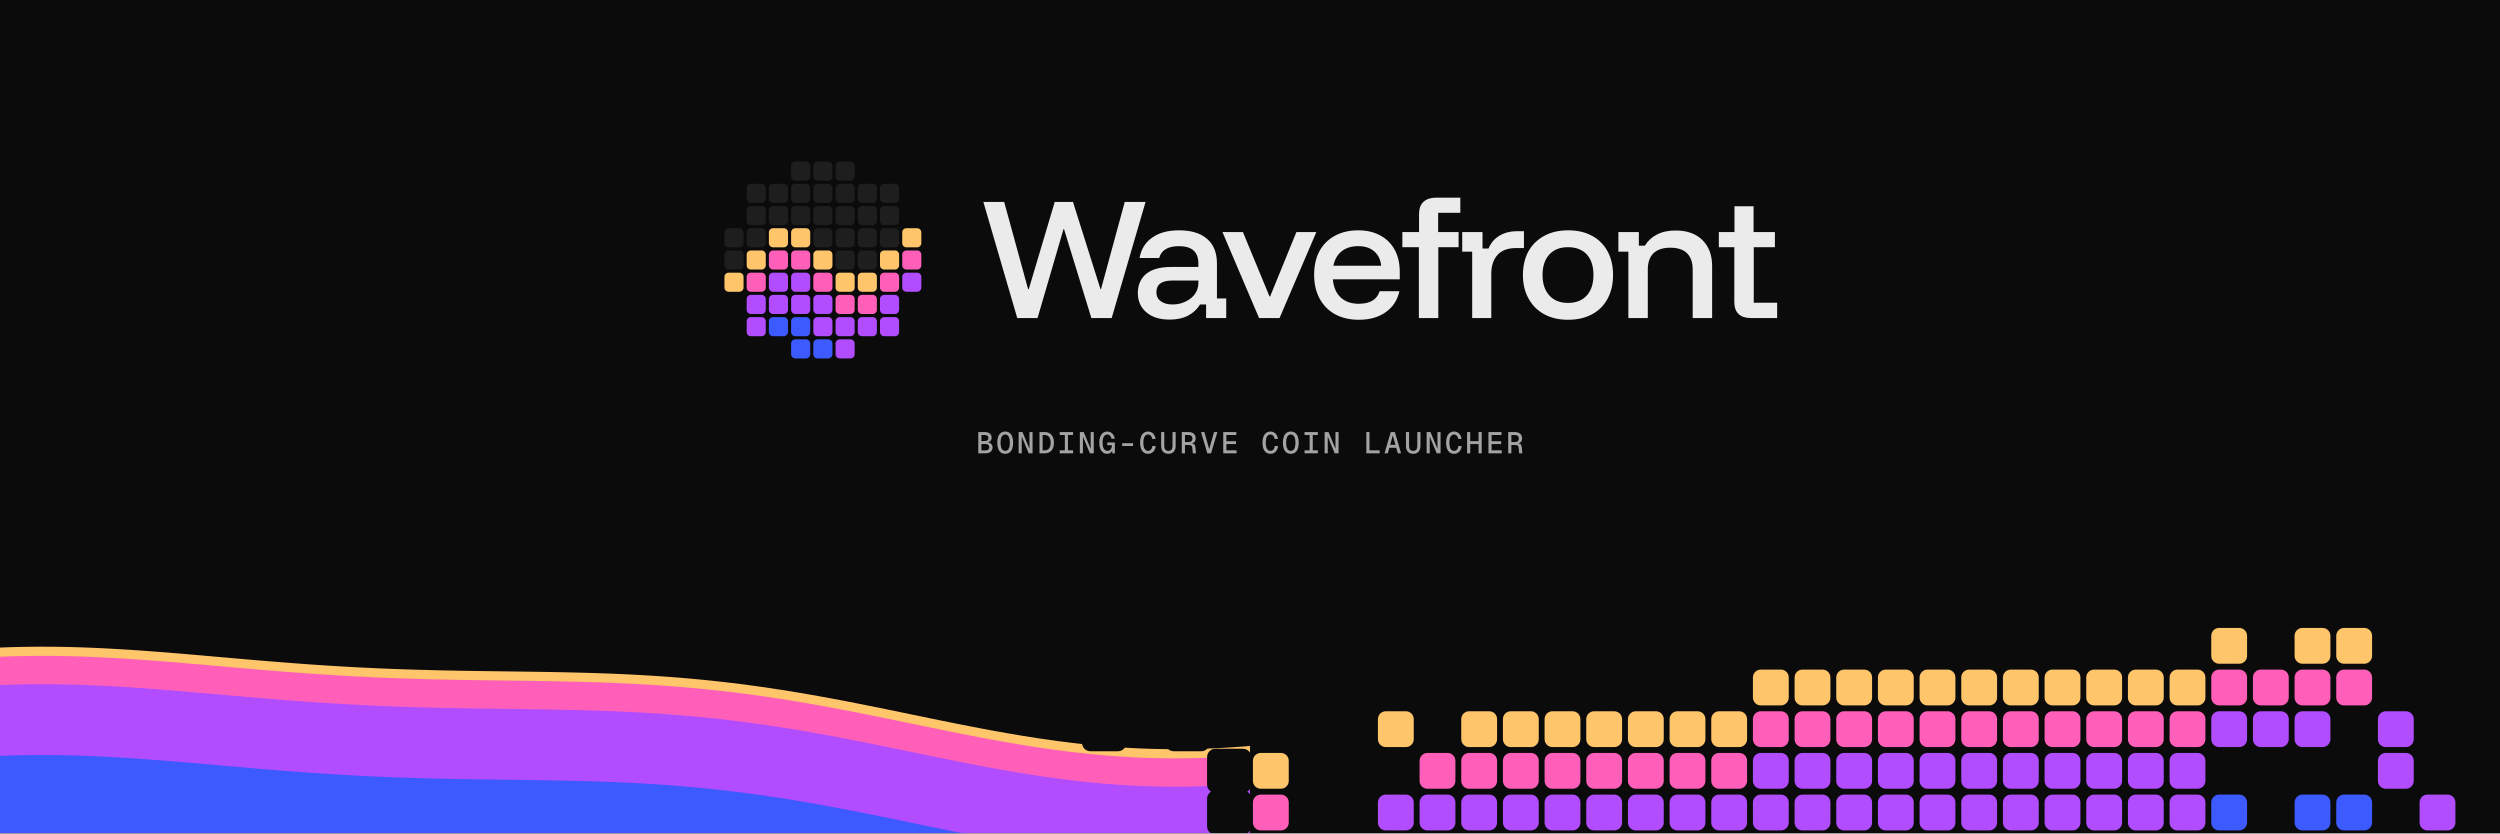
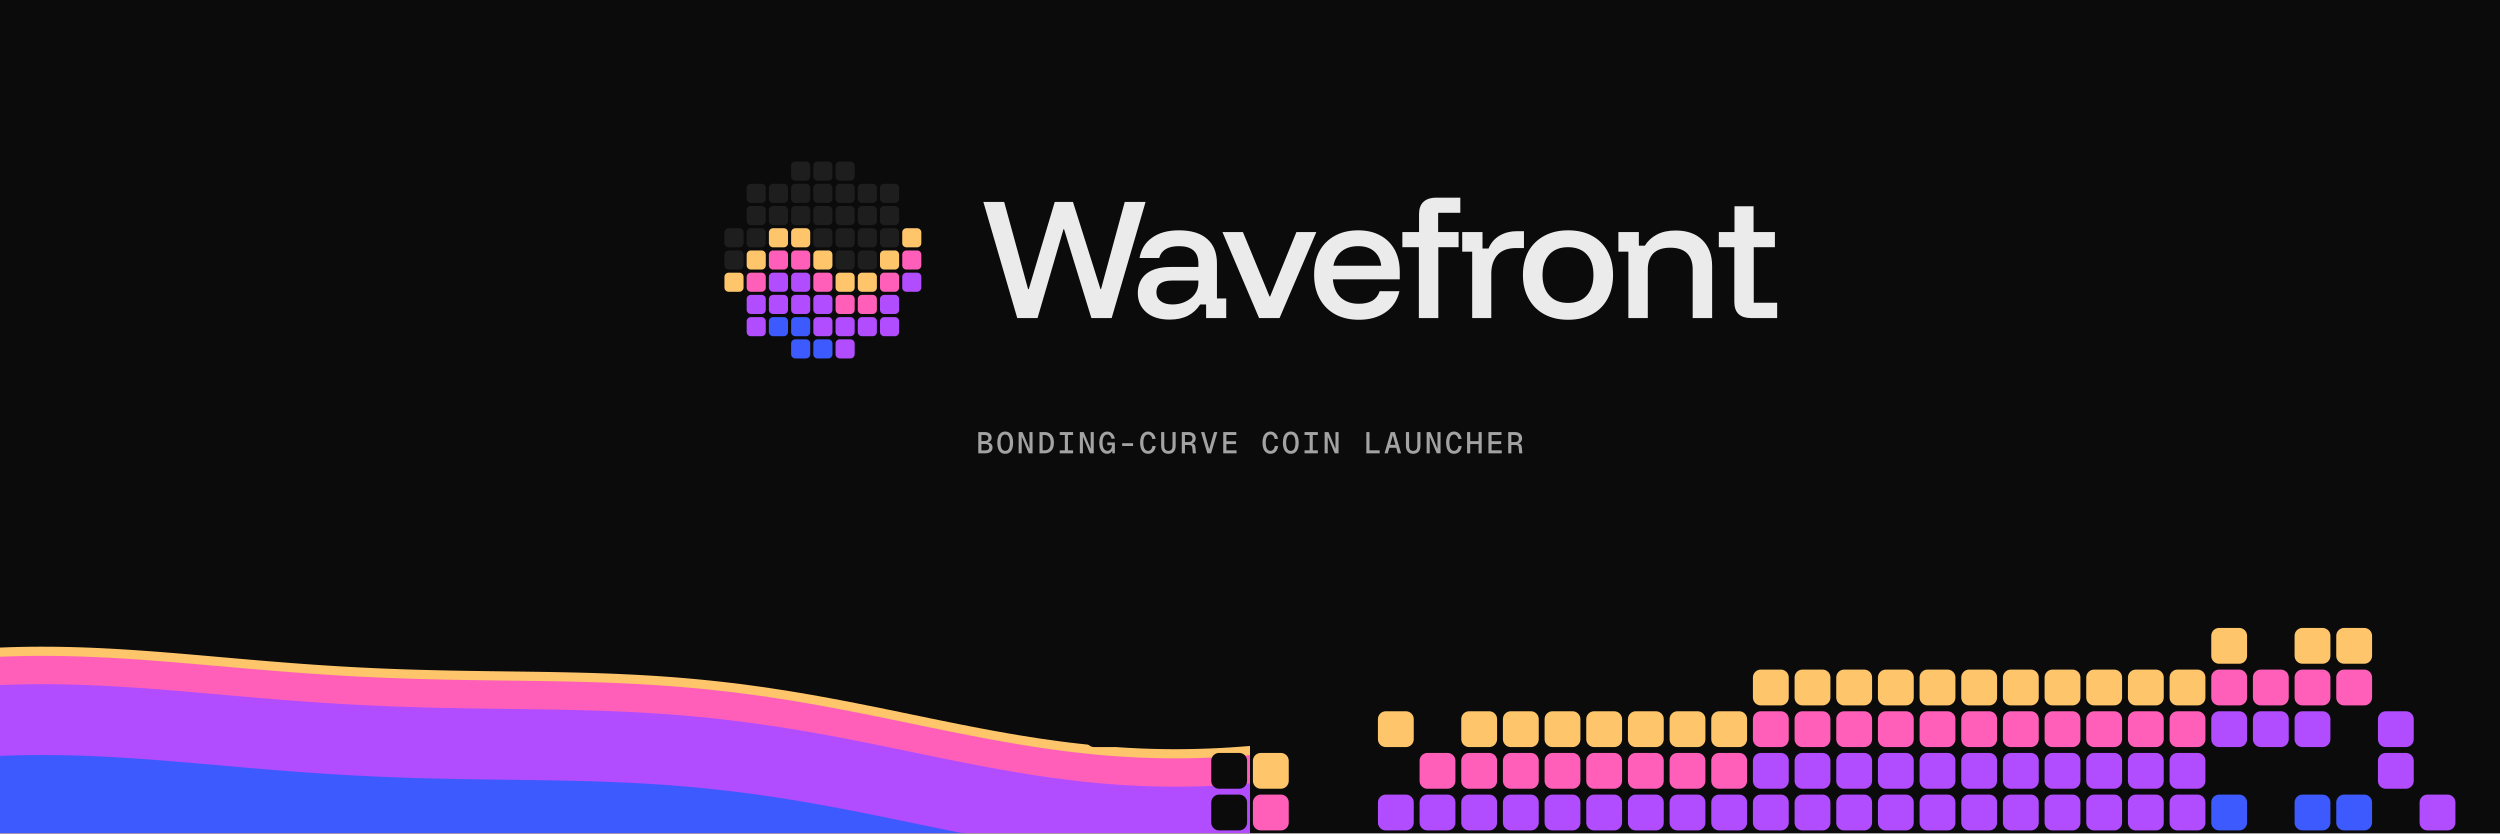
<svg xmlns="http://www.w3.org/2000/svg" viewBox="0 0 1500 500" width="1500" height="500" role="img" aria-label="Wavefront">
  <rect width="1500" height="500" fill="#0b0b0b" />
  <g transform="translate(433.735 96) scale(13.333)">
    <g transform="translate(0 0)">
      <rect x="3.07" y="0.07" width="0.86" height="0.86" rx="0.189" fill="#1e1e1e" />
      <rect x="4.07" y="0.07" width="0.86" height="0.86" rx="0.189" fill="#1e1e1e" />
      <rect x="5.07" y="0.07" width="0.86" height="0.86" rx="0.189" fill="#1e1e1e" />
      <rect x="1.07" y="1.07" width="0.86" height="0.86" rx="0.189" fill="#1e1e1e" />
      <rect x="2.07" y="1.07" width="0.86" height="0.86" rx="0.189" fill="#1e1e1e" />
      <rect x="3.07" y="1.07" width="0.86" height="0.86" rx="0.189" fill="#1e1e1e" />
      <rect x="4.07" y="1.07" width="0.86" height="0.86" rx="0.189" fill="#1e1e1e" />
      <rect x="5.07" y="1.07" width="0.86" height="0.86" rx="0.189" fill="#1e1e1e" />
      <rect x="6.07" y="1.07" width="0.86" height="0.86" rx="0.189" fill="#1e1e1e" />
      <rect x="7.07" y="1.07" width="0.86" height="0.86" rx="0.189" fill="#1e1e1e" />
      <rect x="1.07" y="2.07" width="0.86" height="0.86" rx="0.189" fill="#1e1e1e" />
      <rect x="2.07" y="2.07" width="0.86" height="0.86" rx="0.189" fill="#1e1e1e" />
      <rect x="3.07" y="2.07" width="0.86" height="0.86" rx="0.189" fill="#1e1e1e" />
      <rect x="4.07" y="2.07" width="0.86" height="0.86" rx="0.189" fill="#1e1e1e" />
      <rect x="5.07" y="2.07" width="0.86" height="0.86" rx="0.189" fill="#1e1e1e" />
      <rect x="6.07" y="2.07" width="0.86" height="0.86" rx="0.189" fill="#1e1e1e" />
      <rect x="7.07" y="2.07" width="0.86" height="0.86" rx="0.189" fill="#1e1e1e" />
      <rect x="0.07" y="3.07" width="0.86" height="0.86" rx="0.189" fill="#1e1e1e" />
      <rect x="1.07" y="3.07" width="0.86" height="0.86" rx="0.189" fill="#1e1e1e" />
      <rect x="2.07" y="3.07" width="0.86" height="0.86" rx="0.189" fill="#ffc56b" />
      <rect x="3.07" y="3.07" width="0.86" height="0.86" rx="0.189" fill="#ffc56b" />
      <rect x="4.07" y="3.07" width="0.86" height="0.86" rx="0.189" fill="#1e1e1e" />
      <rect x="5.07" y="3.07" width="0.86" height="0.86" rx="0.189" fill="#1e1e1e" />
      <rect x="6.07" y="3.07" width="0.86" height="0.86" rx="0.189" fill="#1e1e1e" />
      <rect x="7.07" y="3.07" width="0.86" height="0.86" rx="0.189" fill="#1e1e1e" />
      <rect x="8.07" y="3.07" width="0.86" height="0.86" rx="0.189" fill="#ffc56b" />
      <rect x="0.07" y="4.07" width="0.86" height="0.86" rx="0.189" fill="#1e1e1e" />
      <rect x="1.07" y="4.07" width="0.86" height="0.86" rx="0.189" fill="#ffc56b" />
      <rect x="2.07" y="4.07" width="0.86" height="0.86" rx="0.189" fill="#ff5fb8" />
      <rect x="3.07" y="4.07" width="0.86" height="0.86" rx="0.189" fill="#ff5fb8" />
      <rect x="4.07" y="4.07" width="0.86" height="0.86" rx="0.189" fill="#ffc56b" />
      <rect x="5.07" y="4.07" width="0.86" height="0.86" rx="0.189" fill="#1e1e1e" />
      <rect x="6.07" y="4.07" width="0.86" height="0.86" rx="0.189" fill="#1e1e1e" />
      <rect x="7.07" y="4.07" width="0.86" height="0.86" rx="0.189" fill="#ffc56b" />
      <rect x="8.07" y="4.07" width="0.86" height="0.86" rx="0.189" fill="#ff5fb8" />
      <rect x="0.07" y="5.07" width="0.86" height="0.86" rx="0.189" fill="#ffc56b" />
      <rect x="1.07" y="5.07" width="0.86" height="0.86" rx="0.189" fill="#ff5fb8" />
      <rect x="2.07" y="5.07" width="0.86" height="0.86" rx="0.189" fill="#b14cff" />
      <rect x="3.07" y="5.07" width="0.86" height="0.86" rx="0.189" fill="#b14cff" />
      <rect x="4.07" y="5.07" width="0.86" height="0.86" rx="0.189" fill="#ff5fb8" />
      <rect x="5.07" y="5.07" width="0.86" height="0.86" rx="0.189" fill="#ffc56b" />
      <rect x="6.07" y="5.07" width="0.86" height="0.86" rx="0.189" fill="#ffc56b" />
      <rect x="7.07" y="5.07" width="0.86" height="0.86" rx="0.189" fill="#ff5fb8" />
      <rect x="8.07" y="5.07" width="0.86" height="0.86" rx="0.189" fill="#b14cff" />
      <rect x="1.07" y="6.07" width="0.86" height="0.86" rx="0.189" fill="#b14cff" />
      <rect x="2.07" y="6.07" width="0.86" height="0.86" rx="0.189" fill="#b14cff" />
      <rect x="3.07" y="6.07" width="0.86" height="0.86" rx="0.189" fill="#b14cff" />
      <rect x="4.07" y="6.07" width="0.86" height="0.86" rx="0.189" fill="#b14cff" />
      <rect x="5.07" y="6.07" width="0.86" height="0.86" rx="0.189" fill="#ff5fb8" />
      <rect x="6.07" y="6.07" width="0.86" height="0.86" rx="0.189" fill="#ff5fb8" />
      <rect x="7.07" y="6.07" width="0.86" height="0.86" rx="0.189" fill="#b14cff" />
      <rect x="1.07" y="7.07" width="0.86" height="0.86" rx="0.189" fill="#b14cff" />
      <rect x="2.07" y="7.07" width="0.86" height="0.86" rx="0.189" fill="#3d5afe" />
      <rect x="3.07" y="7.07" width="0.86" height="0.86" rx="0.189" fill="#3d5afe" />
      <rect x="4.07" y="7.07" width="0.86" height="0.86" rx="0.189" fill="#b14cff" />
      <rect x="5.07" y="7.07" width="0.86" height="0.86" rx="0.189" fill="#b14cff" />
      <rect x="6.07" y="7.07" width="0.86" height="0.86" rx="0.189" fill="#b14cff" />
      <rect x="7.07" y="7.07" width="0.86" height="0.86" rx="0.189" fill="#b14cff" />
      <rect x="3.07" y="8.07" width="0.86" height="0.86" rx="0.189" fill="#3d5afe" />
      <rect x="4.07" y="8.07" width="0.86" height="0.86" rx="0.189" fill="#3d5afe" />
      <rect x="5.07" y="8.07" width="0.86" height="0.86" rx="0.189" fill="#b14cff" />
    </g>
  </g>
  <path transform="translate(587.335 190.83) scale(103.2)" fill="#ebebeb" d="M0.223 0 0.026 -0.675H0.147L0.286 -0.168H0.29L0.441 -0.675H0.547L0.707 -0.168H0.71L0.848 -0.675H0.969L0.772 0H0.654L0.495 -0.517H0.492L0.341 0ZM1.109 0.009Q1.023 0.009 0.974 -0.033Q0.924 -0.076 0.924 -0.145Q0.924 -0.217 0.974 -0.258Q1.024 -0.297 1.117 -0.297H1.276V-0.318Q1.276 -0.418 1.163 -0.418Q1.067 -0.418 1.048 -0.349H0.934Q0.948 -0.427 1.008 -0.468Q1.067 -0.51 1.163 -0.51Q1.271 -0.51 1.327 -0.46Q1.384 -0.411 1.384 -0.317V-0.114H1.438V0H1.321V-0.079H1.286Q1.26 -0.037 1.216 -0.014Q1.172 0.009 1.109 0.009ZM1.126 -0.079Q1.168 -0.079 1.202 -0.096Q1.237 -0.113 1.256 -0.14Q1.276 -0.168 1.276 -0.203V-0.218H1.123Q1.032 -0.218 1.032 -0.15Q1.032 -0.117 1.057 -0.098Q1.082 -0.079 1.126 -0.079ZM1.629 0 1.416 -0.5H1.535L1.69 -0.125H1.693L1.846 -0.5H1.962L1.748 0ZM2.209 0.01Q2.13 0.01 2.071 -0.022Q2.013 -0.054 1.981 -0.113Q1.949 -0.172 1.949 -0.252Q1.949 -0.331 1.98 -0.389Q2.012 -0.447 2.069 -0.478Q2.127 -0.51 2.205 -0.51Q2.28 -0.51 2.334 -0.48Q2.388 -0.451 2.418 -0.396Q2.447 -0.342 2.447 -0.267V-0.225H2.058Q2.064 -0.157 2.103 -0.12Q2.143 -0.083 2.208 -0.083Q2.257 -0.083 2.288 -0.101Q2.318 -0.119 2.33 -0.156H2.445Q2.427 -0.077 2.365 -0.034Q2.303 0.01 2.209 0.01ZM2.061 -0.304H2.339Q2.333 -0.359 2.297 -0.389Q2.263 -0.418 2.205 -0.418Q2.147 -0.418 2.11 -0.389Q2.072 -0.359 2.061 -0.304ZM2.558 0V-0.412H2.462V-0.5H2.559V-0.604Q2.559 -0.652 2.585 -0.676Q2.612 -0.7 2.658 -0.7H2.799V-0.612H2.67V-0.5H2.789V-0.412H2.671V0ZM2.868 0V-0.386H2.81V-0.5H2.928V-0.404H2.963Q2.983 -0.453 3.027 -0.479Q3.071 -0.505 3.127 -0.505H3.169V-0.407H3.123Q3.052 -0.407 3.015 -0.367Q2.979 -0.326 2.979 -0.258V0ZM3.425 0.01Q3.346 0.01 3.287 -0.022Q3.228 -0.054 3.196 -0.113Q3.163 -0.171 3.163 -0.25Q3.163 -0.329 3.195 -0.388Q3.228 -0.446 3.287 -0.478Q3.346 -0.51 3.426 -0.51Q3.507 -0.51 3.565 -0.478Q3.623 -0.447 3.655 -0.388Q3.687 -0.33 3.687 -0.25Q3.687 -0.171 3.655 -0.112Q3.623 -0.053 3.565 -0.022Q3.506 0.01 3.425 0.01ZM3.425 -0.088Q3.496 -0.088 3.535 -0.132Q3.573 -0.175 3.573 -0.25Q3.573 -0.327 3.535 -0.369Q3.496 -0.412 3.425 -0.412Q3.355 -0.412 3.316 -0.369Q3.277 -0.326 3.277 -0.25Q3.277 -0.175 3.316 -0.132Q3.355 -0.088 3.425 -0.088ZM3.776 0V-0.386H3.718V-0.5H3.837V-0.421H3.872Q3.898 -0.463 3.943 -0.486Q3.987 -0.509 4.051 -0.509Q4.151 -0.509 4.207 -0.453Q4.263 -0.397 4.263 -0.302V0H4.15V-0.282Q4.15 -0.344 4.117 -0.377Q4.084 -0.409 4.02 -0.409Q3.956 -0.409 3.922 -0.377Q3.889 -0.344 3.889 -0.282V0ZM4.488 0Q4.442 0 4.417 -0.023Q4.392 -0.047 4.392 -0.094V-0.412H4.302V-0.5H4.393V-0.65H4.504V-0.5H4.628V-0.412H4.505V-0.089H4.641V0Z" />
  <path transform="translate(585.48 272) scale(18)" fill="#a3a3a3" d="M0.083 0V-0.71H0.289Q0.406 -0.71 0.467 -0.659Q0.528 -0.608 0.528 -0.517Q0.528 -0.473 0.508 -0.439Q0.488 -0.404 0.45 -0.384Q0.411 -0.363 0.358 -0.362V-0.368Q0.423 -0.368 0.468 -0.346Q0.512 -0.325 0.535 -0.286Q0.558 -0.248 0.558 -0.197Q0.558 -0.103 0.493 -0.051Q0.429 0 0.313 0ZM0.188 -0.098H0.314Q0.383 -0.098 0.416 -0.126Q0.449 -0.153 0.449 -0.202Q0.449 -0.254 0.414 -0.283Q0.38 -0.312 0.314 -0.312H0.188ZM0.188 -0.409H0.291Q0.357 -0.409 0.388 -0.435Q0.419 -0.462 0.419 -0.51Q0.419 -0.559 0.388 -0.586Q0.357 -0.612 0.291 -0.612H0.188ZM0.98 0.016Q0.895 0.016 0.837 -0.027Q0.778 -0.07 0.747 -0.153Q0.716 -0.236 0.716 -0.354Q0.716 -0.474 0.747 -0.557Q0.778 -0.64 0.837 -0.683Q0.895 -0.726 0.98 -0.726Q1.065 -0.726 1.124 -0.683Q1.183 -0.64 1.214 -0.557Q1.244 -0.474 1.244 -0.354Q1.244 -0.236 1.214 -0.153Q1.183 -0.07 1.124 -0.027Q1.065 0.016 0.98 0.016ZM0.98 -0.082Q1.03 -0.082 1.065 -0.112Q1.099 -0.142 1.117 -0.203Q1.135 -0.264 1.135 -0.354Q1.135 -0.444 1.117 -0.505Q1.099 -0.567 1.065 -0.598Q1.03 -0.628 0.98 -0.628Q0.93 -0.628 0.895 -0.598Q0.861 -0.567 0.843 -0.505Q0.825 -0.444 0.825 -0.354Q0.825 -0.264 0.843 -0.203Q0.861 -0.142 0.895 -0.112Q0.93 -0.082 0.98 -0.082ZM1.428 0V-0.71H1.556L1.807 -0.107L1.789 -0.103V-0.71H1.892V0H1.764L1.513 -0.603L1.531 -0.608V0ZM2.123 0V-0.71H2.296Q2.39 -0.71 2.459 -0.668Q2.529 -0.627 2.567 -0.547Q2.604 -0.468 2.604 -0.354Q2.604 -0.24 2.567 -0.161Q2.529 -0.082 2.459 -0.041Q2.39 0 2.296 0ZM2.228 -0.099H2.293Q2.39 -0.099 2.442 -0.163Q2.495 -0.226 2.495 -0.354Q2.495 -0.482 2.442 -0.546Q2.39 -0.611 2.293 -0.611H2.228ZM2.798 0V-0.099H2.968V-0.611H2.798V-0.71H3.242V-0.611H3.072V-0.099H3.242V0ZM3.468 0V-0.71H3.596L3.847 -0.107L3.829 -0.103V-0.71H3.932V0H3.804L3.553 -0.603L3.571 -0.608V0ZM4.379 0.016Q4.302 0.016 4.243 -0.026Q4.184 -0.068 4.15 -0.15Q4.116 -0.233 4.116 -0.354Q4.116 -0.469 4.148 -0.552Q4.18 -0.635 4.239 -0.68Q4.299 -0.726 4.382 -0.726Q4.449 -0.726 4.5 -0.697Q4.551 -0.668 4.585 -0.615Q4.62 -0.562 4.635 -0.491L4.526 -0.484Q4.511 -0.549 4.476 -0.588Q4.44 -0.627 4.383 -0.627Q4.333 -0.627 4.298 -0.596Q4.262 -0.564 4.244 -0.503Q4.225 -0.442 4.225 -0.354Q4.225 -0.267 4.244 -0.206Q4.263 -0.146 4.3 -0.115Q4.336 -0.083 4.388 -0.083Q4.434 -0.083 4.467 -0.106Q4.5 -0.13 4.519 -0.172Q4.537 -0.215 4.539 -0.271H4.383V-0.362H4.636V0H4.551L4.546 -0.163L4.573 -0.164Q4.562 -0.113 4.537 -0.072Q4.513 -0.031 4.474 -0.007Q4.435 0.016 4.379 0.016ZM4.878 -0.245V-0.338H5.242V-0.245ZM5.743 0.016Q5.657 0.016 5.598 -0.029Q5.538 -0.074 5.507 -0.157Q5.476 -0.24 5.476 -0.354Q5.476 -0.469 5.507 -0.552Q5.538 -0.635 5.598 -0.68Q5.657 -0.726 5.743 -0.726Q5.84 -0.726 5.907 -0.662Q5.973 -0.598 5.994 -0.483L5.884 -0.477Q5.869 -0.551 5.832 -0.59Q5.794 -0.628 5.743 -0.628Q5.691 -0.628 5.656 -0.596Q5.621 -0.564 5.603 -0.503Q5.585 -0.442 5.585 -0.354Q5.585 -0.267 5.603 -0.206Q5.621 -0.146 5.656 -0.114Q5.691 -0.082 5.743 -0.082Q5.798 -0.082 5.837 -0.124Q5.876 -0.166 5.889 -0.247L5.998 -0.242Q5.98 -0.12 5.913 -0.052Q5.846 0.016 5.743 0.016ZM6.42 0.016Q6.306 0.016 6.242 -0.054Q6.178 -0.124 6.178 -0.247V-0.71H6.283V-0.243Q6.283 -0.165 6.318 -0.123Q6.353 -0.082 6.42 -0.082Q6.487 -0.082 6.522 -0.123Q6.557 -0.165 6.557 -0.243V-0.71H6.662V-0.247Q6.662 -0.124 6.598 -0.054Q6.534 0.016 6.42 0.016ZM6.867 0V-0.71H7.088Q7.201 -0.71 7.266 -0.653Q7.33 -0.596 7.33 -0.498Q7.33 -0.447 7.308 -0.408Q7.285 -0.369 7.248 -0.347Q7.212 -0.325 7.171 -0.322L7.167 -0.334Q7.241 -0.331 7.277 -0.3Q7.314 -0.27 7.32 -0.202L7.338 0H7.233L7.217 -0.182Q7.214 -0.217 7.202 -0.238Q7.19 -0.259 7.165 -0.268Q7.14 -0.277 7.096 -0.277H6.972V0ZM6.972 -0.375H7.086Q7.152 -0.375 7.187 -0.406Q7.222 -0.437 7.222 -0.493Q7.222 -0.55 7.187 -0.581Q7.152 -0.611 7.086 -0.611H6.972ZM7.718 0 7.507 -0.71H7.618L7.796 -0.085H7.764L7.942 -0.71H8.053L7.842 0ZM8.248 0V-0.71H8.684V-0.611H8.353V-0.404H8.672V-0.308H8.353V-0.099H8.692V0ZM9.823 0.016Q9.737 0.016 9.678 -0.029Q9.618 -0.074 9.587 -0.157Q9.556 -0.24 9.556 -0.354Q9.556 -0.469 9.587 -0.552Q9.618 -0.635 9.678 -0.68Q9.737 -0.726 9.823 -0.726Q9.92 -0.726 9.986 -0.662Q10.053 -0.598 10.074 -0.483L9.964 -0.477Q9.949 -0.551 9.912 -0.59Q9.874 -0.628 9.823 -0.628Q9.771 -0.628 9.736 -0.596Q9.701 -0.564 9.683 -0.503Q9.665 -0.442 9.665 -0.354Q9.665 -0.267 9.683 -0.206Q9.701 -0.146 9.736 -0.114Q9.771 -0.082 9.823 -0.082Q9.878 -0.082 9.917 -0.124Q9.956 -0.166 9.969 -0.247L10.078 -0.242Q10.06 -0.12 9.993 -0.052Q9.926 0.016 9.823 0.016ZM10.5 0.016Q10.415 0.016 10.357 -0.027Q10.298 -0.07 10.267 -0.153Q10.236 -0.236 10.236 -0.354Q10.236 -0.474 10.267 -0.557Q10.298 -0.64 10.357 -0.683Q10.415 -0.726 10.5 -0.726Q10.585 -0.726 10.644 -0.683Q10.703 -0.64 10.733 -0.557Q10.764 -0.474 10.764 -0.354Q10.764 -0.236 10.733 -0.153Q10.703 -0.07 10.644 -0.027Q10.585 0.016 10.5 0.016ZM10.5 -0.082Q10.55 -0.082 10.585 -0.112Q10.619 -0.142 10.637 -0.203Q10.655 -0.264 10.655 -0.354Q10.655 -0.444 10.637 -0.505Q10.619 -0.567 10.585 -0.598Q10.55 -0.628 10.5 -0.628Q10.45 -0.628 10.415 -0.598Q10.381 -0.567 10.363 -0.505Q10.345 -0.444 10.345 -0.354Q10.345 -0.264 10.363 -0.203Q10.381 -0.142 10.415 -0.112Q10.45 -0.082 10.5 -0.082ZM10.958 0V-0.099H11.128V-0.611H10.958V-0.71H11.402V-0.611H11.232V-0.099H11.402V0ZM11.628 0V-0.71H11.756L12.007 -0.107L11.989 -0.103V-0.71H12.092V0H11.964L11.713 -0.603L11.731 -0.608V0ZM13.018 0V-0.71H13.123V-0.04L13.059 -0.099H13.462V0ZM13.624 0 13.832 -0.71H13.968L14.176 0H14.067L13.9 -0.601L13.733 0ZM13.74 -0.185 13.772 -0.282H14.028L14.06 -0.185ZM14.58 0.016Q14.466 0.016 14.402 -0.054Q14.338 -0.124 14.338 -0.247V-0.71H14.443V-0.243Q14.443 -0.165 14.478 -0.123Q14.513 -0.082 14.58 -0.082Q14.647 -0.082 14.682 -0.123Q14.717 -0.165 14.717 -0.243V-0.71H14.822V-0.247Q14.822 -0.124 14.758 -0.054Q14.694 0.016 14.58 0.016ZM15.028 0V-0.71H15.156L15.407 -0.107L15.389 -0.103V-0.71H15.492V0H15.364L15.113 -0.603L15.131 -0.608V0ZM15.943 0.016Q15.857 0.016 15.797 -0.029Q15.738 -0.074 15.707 -0.157Q15.676 -0.24 15.676 -0.354Q15.676 -0.469 15.707 -0.552Q15.738 -0.635 15.797 -0.68Q15.857 -0.726 15.943 -0.726Q16.04 -0.726 16.107 -0.662Q16.173 -0.598 16.194 -0.483L16.084 -0.477Q16.069 -0.551 16.032 -0.59Q15.994 -0.628 15.943 -0.628Q15.891 -0.628 15.856 -0.596Q15.821 -0.564 15.803 -0.503Q15.785 -0.442 15.785 -0.354Q15.785 -0.267 15.803 -0.206Q15.821 -0.146 15.856 -0.114Q15.891 -0.082 15.943 -0.082Q15.998 -0.082 16.037 -0.124Q16.076 -0.166 16.089 -0.247L16.198 -0.242Q16.18 -0.12 16.113 -0.052Q16.046 0.016 15.943 0.016ZM16.376 0V-0.71H16.481V-0.368L16.434 -0.406H16.806L16.759 -0.368V-0.71H16.864V0H16.759V-0.346L16.806 -0.308H16.434L16.481 -0.346V0ZM17.088 0V-0.71H17.524V-0.611H17.193V-0.404H17.512V-0.308H17.193V-0.099H17.532V0ZM17.747 0V-0.71H17.968Q18.081 -0.71 18.145 -0.653Q18.21 -0.596 18.21 -0.498Q18.21 -0.447 18.188 -0.408Q18.165 -0.369 18.128 -0.347Q18.092 -0.325 18.051 -0.322L18.047 -0.334Q18.121 -0.331 18.157 -0.3Q18.194 -0.27 18.2 -0.202L18.218 0H18.113L18.097 -0.182Q18.094 -0.217 18.082 -0.238Q18.07 -0.259 18.045 -0.268Q18.02 -0.277 17.976 -0.277H17.852V0ZM17.852 -0.375H17.966Q18.032 -0.375 18.067 -0.406Q18.102 -0.437 18.102 -0.493Q18.102 -0.55 18.067 -0.581Q18.032 -0.611 17.966 -0.611H17.852Z" />
  <g transform="translate(0 350)">
    <mask id="front-3">
      <rect width="1500" height="150" fill="#fff" />
      <g fill="#000">
-         <rect x="624.25" y="49.25" width="26.5" height="26.5" rx="5" />
-         <rect x="649.25" y="74.25" width="26.5" height="26.5" rx="5" />
-         <rect x="674.25" y="49.25" width="26.5" height="26.5" rx="5" />
-         <rect x="699.25" y="74.25" width="26.5" height="26.5" rx="5" />
-         <rect x="724.25" y="124.25" width="26.5" height="26.5" rx="5" />
-         <rect x="724.25" y="99.25" width="26.5" height="26.5" rx="5" />
+         <rect x="626.75" y="51.75" width="21.5" height="21.5" rx="4.73" />
+         <rect x="651.75" y="76.75" width="21.5" height="21.5" rx="4.73" />
+         <rect x="676.75" y="51.75" width="21.5" height="21.5" rx="4.73" />
+         <rect x="701.75" y="76.75" width="21.5" height="21.5" rx="4.73" />
+         <rect x="726.75" y="126.75" width="21.5" height="21.5" rx="4.73" />
+         <rect x="726.75" y="101.75" width="21.5" height="21.5" rx="4.73" />
      </g>
    </mask>
    <g mask="url(#front-3)">
      <path d="M0 150L0 38.541L6 38.318L12 38.156L18 38.055L24 38.013L30 38.028L36 38.097L42 38.219L48 38.39L54 38.608L60 38.87L66 39.173L72 39.514L78 39.888L84 40.294L90 40.727L96 41.184L102 41.661L108 42.155L114 42.663L120 43.18L126 43.704L132 44.231L138 44.758L144 45.282L150 45.799L156 46.309L162 46.807L168 47.291L174 47.76L180 48.211L186 48.643L192 49.054L198 49.444L204 49.81L210 50.153L216 50.471L222 50.766L228 51.037L234 51.283L240 51.507L246 51.709L252 51.89L258 52.051L264 52.194L270 52.321L276 52.433L282 52.534L288 52.624L294 52.708L300 52.786L306 52.863L312 52.941L318 53.022L324 53.11L330 53.208L336 53.318L342 53.445L348 53.589L354 53.756L360 53.946L366 54.164L372 54.411L378 54.691L384 55.004L390 55.354L396 55.743L402 56.172L408 56.642L414 57.155L420 57.712L426 58.314L432 58.961L438 59.653L444 60.391L450 61.174L456 62.001L462 62.871L468 63.784L474 64.738L480 65.73L486 66.76L492 67.825L498 68.922L504 70.048L510 71.201L516 72.378L522 73.574L528 74.787L534 76.012L540 77.247L546 78.486L552 79.725L558 80.962L564 82.19L570 83.407L576 84.607L582 85.787L588 86.942L594 88.068L600 89.161L606 90.217L612 91.232L618 92.202L624 93.124L630 93.995L636 94.81L642 95.568L648 96.266L654 96.9L660 97.469L666 97.971L672 98.404L678 98.767L684 99.059L690 99.279L696 99.426L702 99.501L708 99.504L714 99.434L720 99.293L726 99.083L732 98.803L738 98.457L744 98.046L750 97.572L750 150Z" fill="#ffc56b" />
      <path d="M0 150L0 44.041L6 43.818L12 43.656L18 43.555L24 43.513L30 43.528L36 43.597L42 43.719L48 43.89L54 44.108L60 44.37L66 44.673L72 45.014L78 45.388L84 45.794L90 46.227L96 46.684L102 47.161L108 47.655L114 48.163L120 48.68L126 49.204L132 49.731L138 50.258L144 50.782L150 51.299L156 51.809L162 52.307L168 52.791L174 53.26L180 53.711L186 54.143L192 54.554L198 54.944L204 55.31L210 55.653L216 55.971L222 56.266L228 56.537L234 56.783L240 57.007L246 57.209L252 57.39L258 57.551L264 57.694L270 57.821L276 57.933L282 58.034L288 58.124L294 58.208L300 58.286L306 58.363L312 58.441L318 58.522L324 58.61L330 58.708L336 58.818L342 58.945L348 59.089L354 59.256L360 59.446L366 59.664L372 59.911L378 60.191L384 60.504L390 60.854L396 61.243L402 61.672L408 62.142L414 62.655L420 63.212L426 63.814L432 64.461L438 65.153L444 65.891L450 66.674L456 67.501L462 68.371L468 69.284L474 70.238L480 71.23L486 72.26L492 73.325L498 74.422L504 75.548L510 76.701L516 77.878L522 79.074L528 80.287L534 81.512L540 82.747L546 83.986L552 85.225L558 86.462L564 87.69L570 88.907L576 90.107L582 91.287L588 92.442L594 93.568L600 94.661L606 95.717L612 96.732L618 97.702L624 98.624L630 99.495L636 100.31L642 101.068L648 101.766L654 102.4L660 102.969L666 103.471L672 103.904L678 104.267L684 104.559L690 104.779L696 104.926L702 105.001L708 105.004L714 104.934L720 104.793L726 104.583L732 104.303L738 103.957L744 103.546L750 103.072L750 150Z" fill="#ff5fb8" />
      <path d="M0 150L0 61.041L6 60.818L12 60.656L18 60.555L24 60.513L30 60.528L36 60.597L42 60.719L48 60.89L54 61.108L60 61.37L66 61.673L72 62.014L78 62.388L84 62.794L90 63.227L96 63.684L102 64.161L108 64.655L114 65.163L120 65.68L126 66.204L132 66.731L138 67.258L144 67.782L150 68.299L156 68.809L162 69.307L168 69.791L174 70.26L180 70.711L186 71.143L192 71.554L198 71.944L204 72.31L210 72.653L216 72.971L222 73.266L228 73.537L234 73.783L240 74.007L246 74.209L252 74.39L258 74.551L264 74.694L270 74.821L276 74.933L282 75.034L288 75.124L294 75.208L300 75.286L306 75.363L312 75.441L318 75.522L324 75.61L330 75.708L336 75.818L342 75.945L348 76.089L354 76.256L360 76.446L366 76.664L372 76.911L378 77.191L384 77.504L390 77.854L396 78.243L402 78.672L408 79.142L414 79.655L420 80.212L426 80.814L432 81.461L438 82.153L444 82.891L450 83.674L456 84.501L462 85.371L468 86.284L474 87.238L480 88.23L486 89.26L492 90.325L498 91.422L504 92.548L510 93.701L516 94.878L522 96.074L528 97.287L534 98.512L540 99.747L546 100.986L552 102.225L558 103.462L564 104.69L570 105.907L576 107.107L582 108.287L588 109.442L594 110.568L600 111.661L606 112.717L612 113.732L618 114.702L624 115.624L630 116.495L636 117.31L642 118.068L648 118.766L654 119.4L660 119.969L666 120.471L672 120.904L678 121.267L684 121.559L690 121.779L696 121.926L702 122.001L708 122.004L714 121.934L720 121.793L726 121.583L732 121.303L738 120.957L744 120.546L750 120.072L750 150Z" fill="#b14cff" />
      <path d="M0 150L0 103.541L6 103.318L12 103.156L18 103.055L24 103.013L30 103.028L36 103.097L42 103.219L48 103.39L54 103.608L60 103.87L66 104.173L72 104.514L78 104.888L84 105.294L90 105.727L96 106.184L102 106.661L108 107.155L114 107.663L120 108.18L126 108.704L132 109.231L138 109.758L144 110.282L150 110.799L156 111.309L162 111.807L168 112.291L174 112.76L180 113.211L186 113.643L192 114.054L198 114.444L204 114.81L210 115.153L216 115.471L222 115.766L228 116.037L234 116.283L240 116.507L246 116.709L252 116.89L258 117.051L264 117.194L270 117.321L276 117.433L282 117.534L288 117.624L294 117.708L300 117.786L306 117.863L312 117.941L318 118.022L324 118.11L330 118.208L336 118.318L342 118.445L348 118.589L354 118.756L360 118.946L366 119.164L372 119.411L378 119.691L384 120.004L390 120.354L396 120.743L402 121.172L408 121.642L414 122.155L420 122.712L426 123.314L432 123.961L438 124.653L444 125.391L450 126.174L456 127.001L462 127.871L468 128.784L474 129.738L480 130.73L486 131.76L492 132.825L498 133.922L504 135.048L510 136.201L516 137.378L522 138.574L528 139.787L534 141.012L540 142.247L546 143.486L552 144.725L558 145.962L564 147.19L570 148.407L576 149.607L582 150L588 150L594 150L600 150L606 150L612 150L618 150L624 150L630 150L636 150L642 150L648 150L654 150L660 150L666 150L672 150L678 150L684 150L690 150L696 150L702 150L708 150L714 150L720 150L726 150L732 150L738 150L744 150L750 150L750 150Z" fill="#3d5afe" />
      <path d="M0 150L0 150L6 150L12 150L18 150L24 150L30 150L36 150L42 150L48 150L54 150L60 150L66 150L72 150L78 150L84 150L90 150L96 150L102 150L108 150L114 150L120 150L126 150L132 150L138 150L144 150L150 150L156 150L162 150L168 150L174 150L180 150L186 150L192 150L198 150L204 150L210 150L216 150L222 150L228 150L234 150L240 150L246 150L252 150L258 150L264 150L270 150L276 150L282 150L288 150L294 150L300 150L306 150L312 150L318 150L324 150L330 150L336 150L342 150L348 150L354 150L360 150L366 150L372 150L378 150L384 150L390 150L396 150L402 150L408 150L414 150L420 150L426 150L432 150L438 150L444 150L450 150L456 150L462 150L468 150L474 150L480 150L486 150L492 150L498 150L504 150L510 150L516 150L522 150L528 150L534 150L540 150L546 150L552 150L558 150L564 150L570 150L576 150L582 150L588 150L594 150L600 150L606 150L612 150L618 150L624 150L630 150L636 150L642 150L648 150L654 150L660 150L666 150L672 150L678 150L684 150L690 150L696 150L702 150L708 150L714 150L720 150L726 150L732 150L738 150L744 150L750 150L750 150Z" fill="#1b1464" />
    </g>
    <rect x="751.75" y="126.75" width="21.5" height="21.5" rx="4.73" fill="#ff5fb8" />
    <rect x="751.75" y="101.75" width="21.5" height="21.5" rx="4.73" fill="#ffc56b" />
    <rect x="826.75" y="126.75" width="21.5" height="21.5" rx="4.73" fill="#b14cff" />
    <rect x="826.75" y="76.75" width="21.5" height="21.5" rx="4.73" fill="#ffc56b" />
    <rect x="851.75" y="126.75" width="21.5" height="21.5" rx="4.73" fill="#b14cff" />
    <rect x="851.75" y="101.75" width="21.5" height="21.5" rx="4.73" fill="#ff5fb8" />
    <rect x="876.75" y="126.75" width="21.5" height="21.5" rx="4.73" fill="#b14cff" />
    <rect x="876.75" y="101.75" width="21.5" height="21.5" rx="4.73" fill="#ff5fb8" />
    <rect x="876.75" y="76.75" width="21.5" height="21.5" rx="4.73" fill="#ffc56b" />
    <rect x="901.75" y="126.75" width="21.5" height="21.5" rx="4.73" fill="#b14cff" />
    <rect x="901.75" y="101.75" width="21.5" height="21.5" rx="4.73" fill="#ff5fb8" />
    <rect x="901.75" y="76.75" width="21.5" height="21.5" rx="4.73" fill="#ffc56b" />
    <rect x="926.75" y="126.75" width="21.5" height="21.5" rx="4.73" fill="#b14cff" />
    <rect x="926.75" y="101.75" width="21.5" height="21.5" rx="4.73" fill="#ff5fb8" />
    <rect x="926.75" y="76.75" width="21.5" height="21.5" rx="4.73" fill="#ffc56b" />
    <rect x="951.75" y="126.75" width="21.5" height="21.5" rx="4.73" fill="#b14cff" />
    <rect x="951.75" y="101.75" width="21.5" height="21.5" rx="4.73" fill="#ff5fb8" />
    <rect x="951.75" y="76.75" width="21.5" height="21.5" rx="4.73" fill="#ffc56b" />
    <rect x="976.75" y="126.75" width="21.5" height="21.5" rx="4.73" fill="#b14cff" />
    <rect x="976.75" y="101.75" width="21.5" height="21.5" rx="4.73" fill="#ff5fb8" />
    <rect x="976.75" y="76.75" width="21.5" height="21.5" rx="4.73" fill="#ffc56b" />
    <rect x="1001.75" y="126.75" width="21.5" height="21.5" rx="4.73" fill="#b14cff" />
    <rect x="1001.75" y="101.75" width="21.5" height="21.5" rx="4.73" fill="#ff5fb8" />
    <rect x="1001.75" y="76.75" width="21.5" height="21.5" rx="4.73" fill="#ffc56b" />
    <rect x="1026.75" y="126.75" width="21.5" height="21.5" rx="4.73" fill="#b14cff" />
    <rect x="1026.75" y="101.75" width="21.5" height="21.5" rx="4.73" fill="#ff5fb8" />
    <rect x="1026.75" y="76.75" width="21.5" height="21.5" rx="4.73" fill="#ffc56b" />
    <rect x="1051.75" y="126.75" width="21.5" height="21.5" rx="4.73" fill="#b14cff" />
    <rect x="1051.75" y="101.75" width="21.5" height="21.5" rx="4.73" fill="#b14cff" />
    <rect x="1051.75" y="76.75" width="21.5" height="21.5" rx="4.73" fill="#ff5fb8" />
    <rect x="1051.75" y="51.75" width="21.5" height="21.5" rx="4.73" fill="#ffc56b" />
    <rect x="1076.75" y="126.75" width="21.5" height="21.5" rx="4.73" fill="#b14cff" />
    <rect x="1076.75" y="101.75" width="21.5" height="21.5" rx="4.73" fill="#b14cff" />
    <rect x="1076.75" y="76.75" width="21.5" height="21.5" rx="4.73" fill="#ff5fb8" />
    <rect x="1076.75" y="51.75" width="21.5" height="21.5" rx="4.73" fill="#ffc56b" />
    <rect x="1101.75" y="126.75" width="21.5" height="21.5" rx="4.73" fill="#b14cff" />
    <rect x="1101.75" y="101.75" width="21.5" height="21.5" rx="4.73" fill="#b14cff" />
    <rect x="1101.75" y="76.75" width="21.5" height="21.5" rx="4.73" fill="#ff5fb8" />
    <rect x="1101.75" y="51.75" width="21.5" height="21.5" rx="4.73" fill="#ffc56b" />
    <rect x="1126.75" y="126.75" width="21.5" height="21.5" rx="4.73" fill="#b14cff" />
    <rect x="1126.75" y="101.75" width="21.5" height="21.5" rx="4.73" fill="#b14cff" />
    <rect x="1126.75" y="76.75" width="21.5" height="21.5" rx="4.73" fill="#ff5fb8" />
    <rect x="1126.75" y="51.75" width="21.5" height="21.5" rx="4.73" fill="#ffc56b" />
    <rect x="1151.75" y="126.75" width="21.5" height="21.5" rx="4.73" fill="#b14cff" />
    <rect x="1151.75" y="101.75" width="21.5" height="21.5" rx="4.73" fill="#b14cff" />
    <rect x="1151.75" y="76.75" width="21.5" height="21.5" rx="4.73" fill="#ff5fb8" />
    <rect x="1151.75" y="51.75" width="21.5" height="21.5" rx="4.73" fill="#ffc56b" />
    <rect x="1176.75" y="126.75" width="21.5" height="21.5" rx="4.73" fill="#b14cff" />
    <rect x="1176.75" y="101.75" width="21.5" height="21.5" rx="4.73" fill="#b14cff" />
    <rect x="1176.75" y="76.75" width="21.5" height="21.5" rx="4.73" fill="#ff5fb8" />
    <rect x="1176.75" y="51.75" width="21.5" height="21.5" rx="4.73" fill="#ffc56b" />
    <rect x="1201.75" y="126.75" width="21.5" height="21.5" rx="4.73" fill="#b14cff" />
    <rect x="1201.75" y="101.75" width="21.5" height="21.5" rx="4.73" fill="#b14cff" />
    <rect x="1201.75" y="76.75" width="21.5" height="21.5" rx="4.73" fill="#ff5fb8" />
    <rect x="1201.75" y="51.75" width="21.5" height="21.5" rx="4.73" fill="#ffc56b" />
    <rect x="1226.75" y="126.75" width="21.5" height="21.5" rx="4.73" fill="#b14cff" />
    <rect x="1226.75" y="101.75" width="21.5" height="21.5" rx="4.73" fill="#b14cff" />
    <rect x="1226.75" y="76.75" width="21.5" height="21.5" rx="4.73" fill="#ff5fb8" />
    <rect x="1226.75" y="51.75" width="21.5" height="21.5" rx="4.73" fill="#ffc56b" />
    <rect x="1251.75" y="126.75" width="21.5" height="21.5" rx="4.73" fill="#b14cff" />
    <rect x="1251.75" y="101.75" width="21.5" height="21.5" rx="4.73" fill="#b14cff" />
    <rect x="1251.75" y="76.75" width="21.5" height="21.5" rx="4.73" fill="#ff5fb8" />
    <rect x="1251.75" y="51.75" width="21.5" height="21.5" rx="4.73" fill="#ffc56b" />
    <rect x="1276.75" y="126.75" width="21.5" height="21.5" rx="4.73" fill="#b14cff" />
    <rect x="1276.75" y="101.75" width="21.5" height="21.5" rx="4.73" fill="#b14cff" />
    <rect x="1276.75" y="76.75" width="21.5" height="21.5" rx="4.73" fill="#ff5fb8" />
    <rect x="1276.75" y="51.75" width="21.5" height="21.5" rx="4.73" fill="#ffc56b" />
    <rect x="1301.75" y="126.75" width="21.5" height="21.5" rx="4.73" fill="#b14cff" />
    <rect x="1301.75" y="101.75" width="21.5" height="21.5" rx="4.73" fill="#b14cff" />
    <rect x="1301.75" y="76.75" width="21.5" height="21.5" rx="4.73" fill="#ff5fb8" />
    <rect x="1301.75" y="51.75" width="21.5" height="21.5" rx="4.73" fill="#ffc56b" />
    <rect x="1326.75" y="126.75" width="21.5" height="21.5" rx="4.73" fill="#3d5afe" />
    <rect x="1326.75" y="76.75" width="21.5" height="21.5" rx="4.73" fill="#b14cff" />
    <rect x="1326.75" y="51.75" width="21.5" height="21.5" rx="4.73" fill="#ff5fb8" />
    <rect x="1326.75" y="26.75" width="21.5" height="21.5" rx="4.73" fill="#ffc56b" />
    <rect x="1351.75" y="76.75" width="21.5" height="21.5" rx="4.73" fill="#b14cff" />
    <rect x="1351.75" y="51.75" width="21.5" height="21.5" rx="4.73" fill="#ff5fb8" />
    <rect x="1376.75" y="126.75" width="21.5" height="21.5" rx="4.73" fill="#3d5afe" />
    <rect x="1376.75" y="76.75" width="21.5" height="21.5" rx="4.73" fill="#b14cff" />
    <rect x="1376.75" y="51.75" width="21.5" height="21.5" rx="4.73" fill="#ff5fb8" />
    <rect x="1376.75" y="26.75" width="21.5" height="21.5" rx="4.73" fill="#ffc56b" />
    <rect x="1401.75" y="126.75" width="21.5" height="21.5" rx="4.73" fill="#3d5afe" />
    <rect x="1401.75" y="51.75" width="21.5" height="21.5" rx="4.73" fill="#ff5fb8" />
    <rect x="1401.75" y="26.75" width="21.5" height="21.5" rx="4.73" fill="#ffc56b" />
    <rect x="1426.75" y="101.75" width="21.5" height="21.5" rx="4.73" fill="#b14cff" />
    <rect x="1426.75" y="76.75" width="21.5" height="21.5" rx="4.73" fill="#b14cff" />
    <rect x="1451.75" y="126.75" width="21.5" height="21.5" rx="4.73" fill="#b14cff" />
  </g>
</svg>
